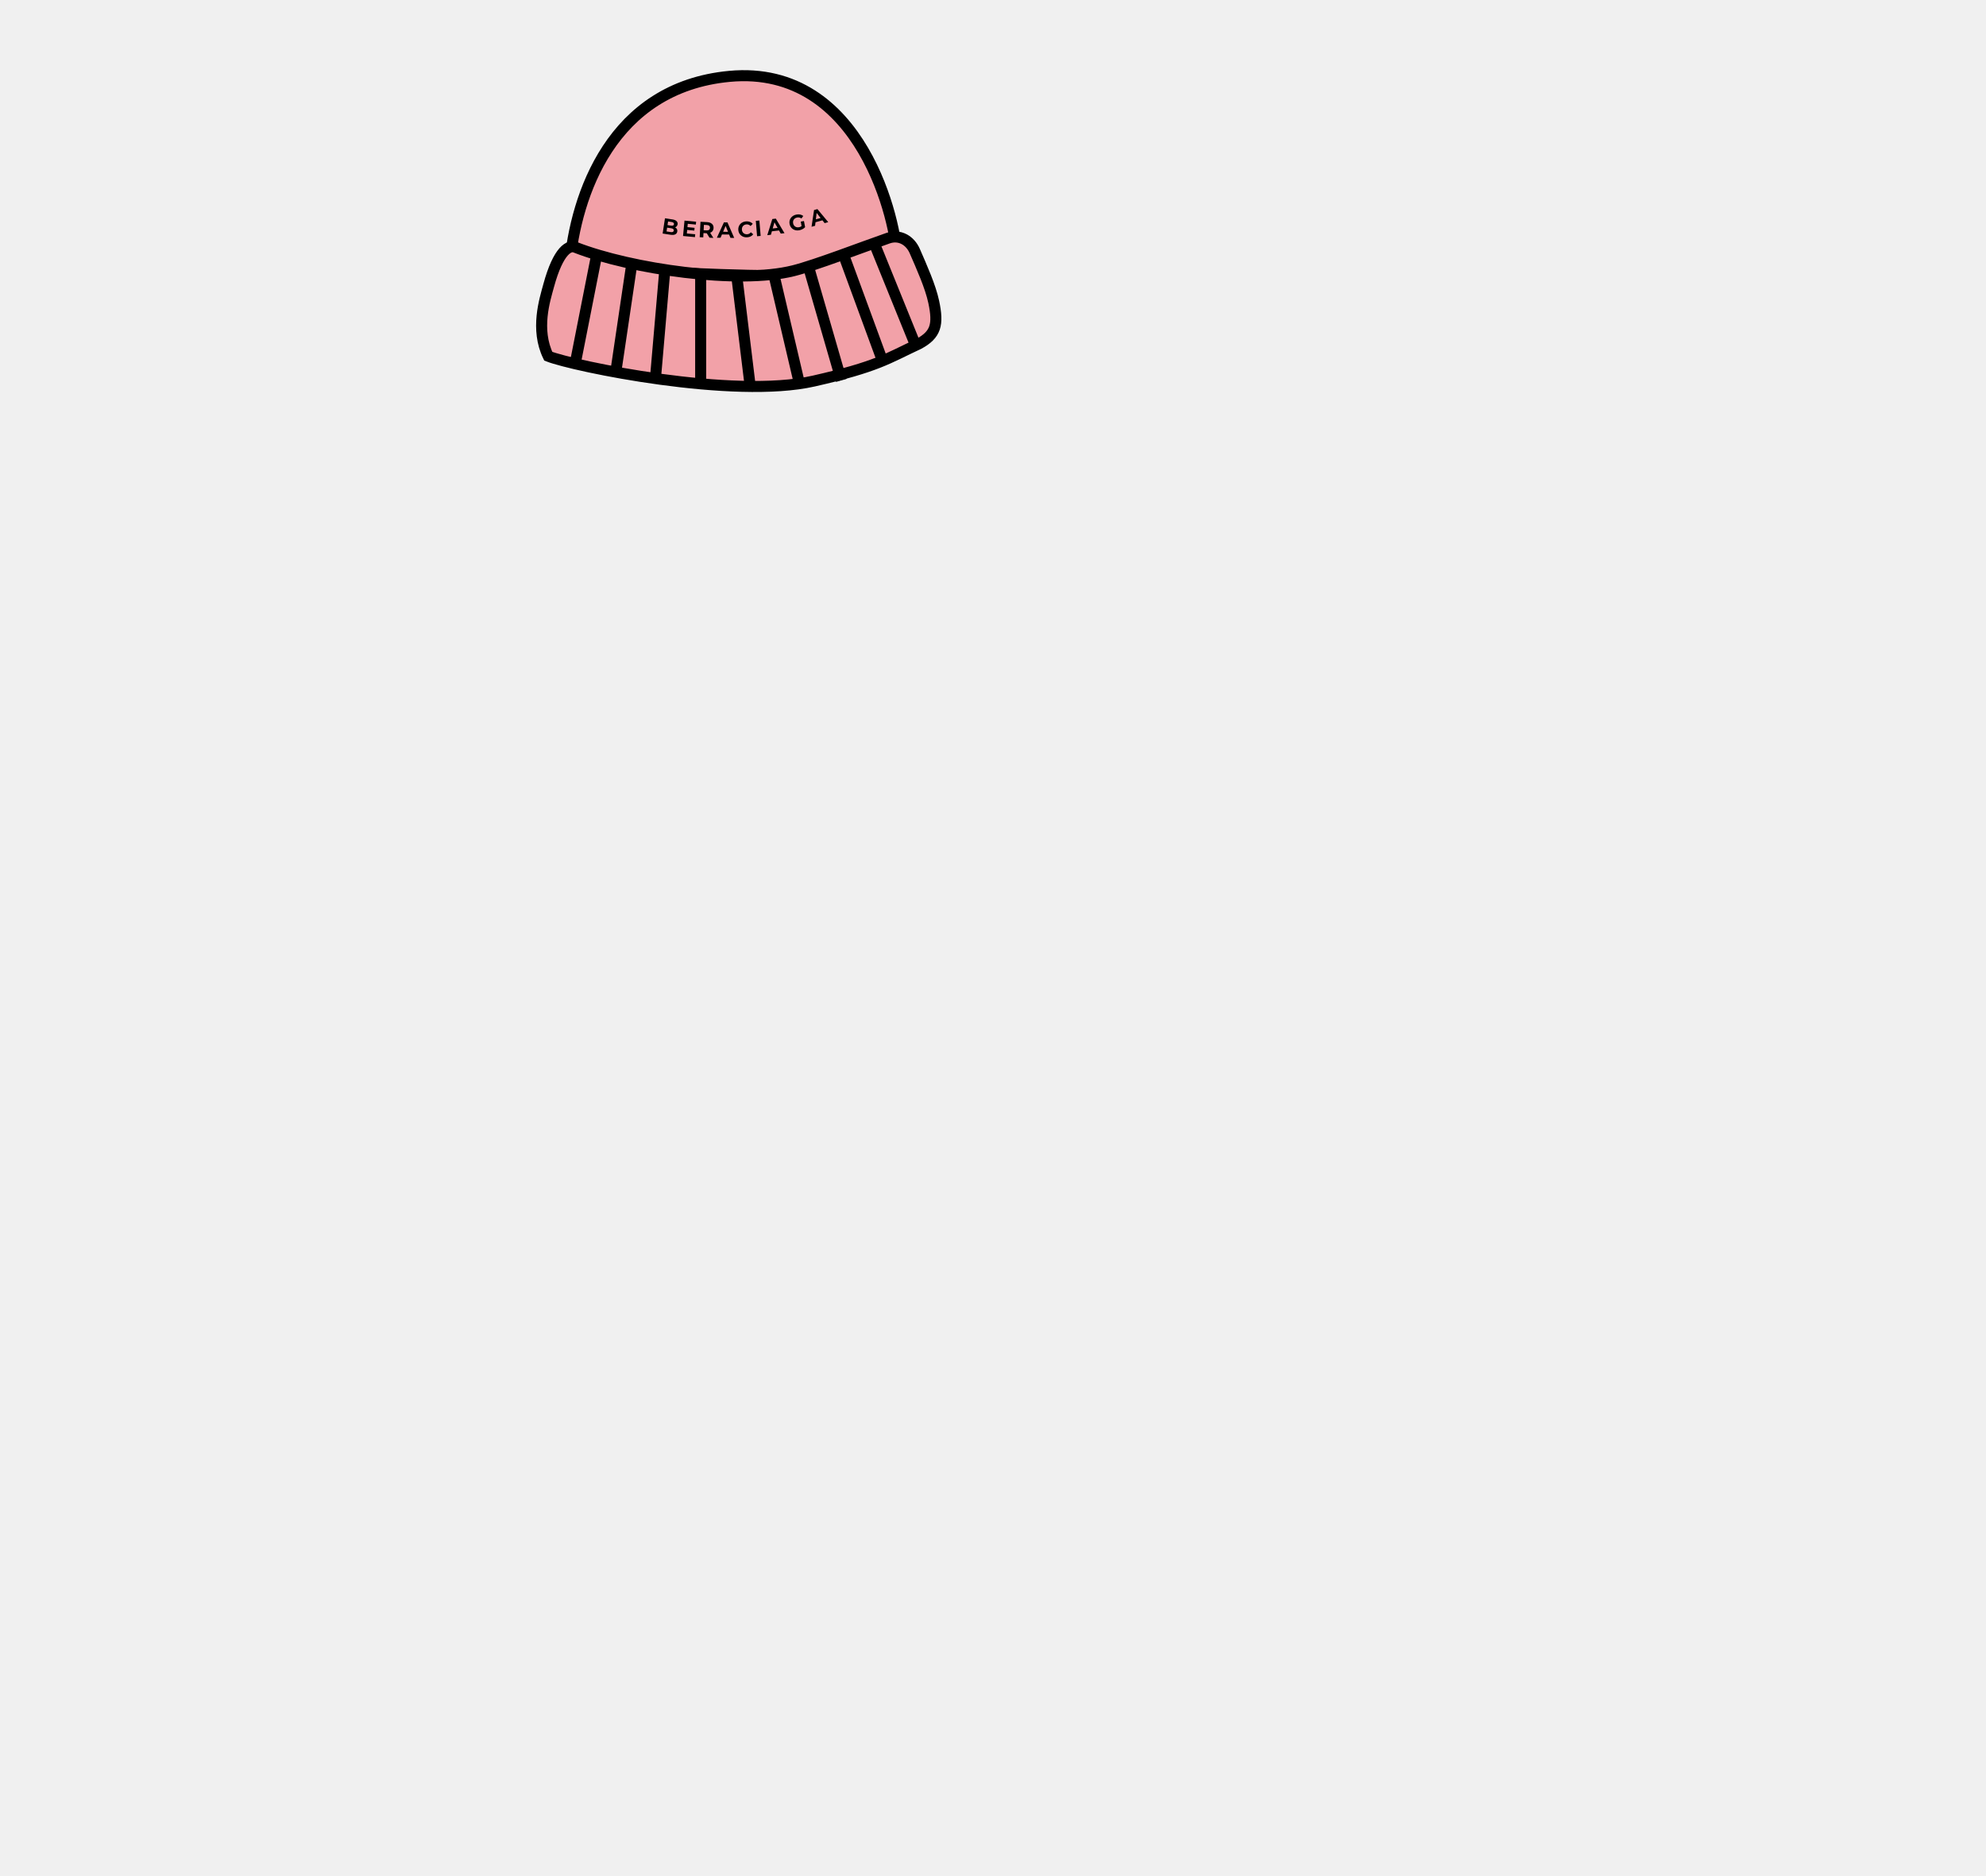
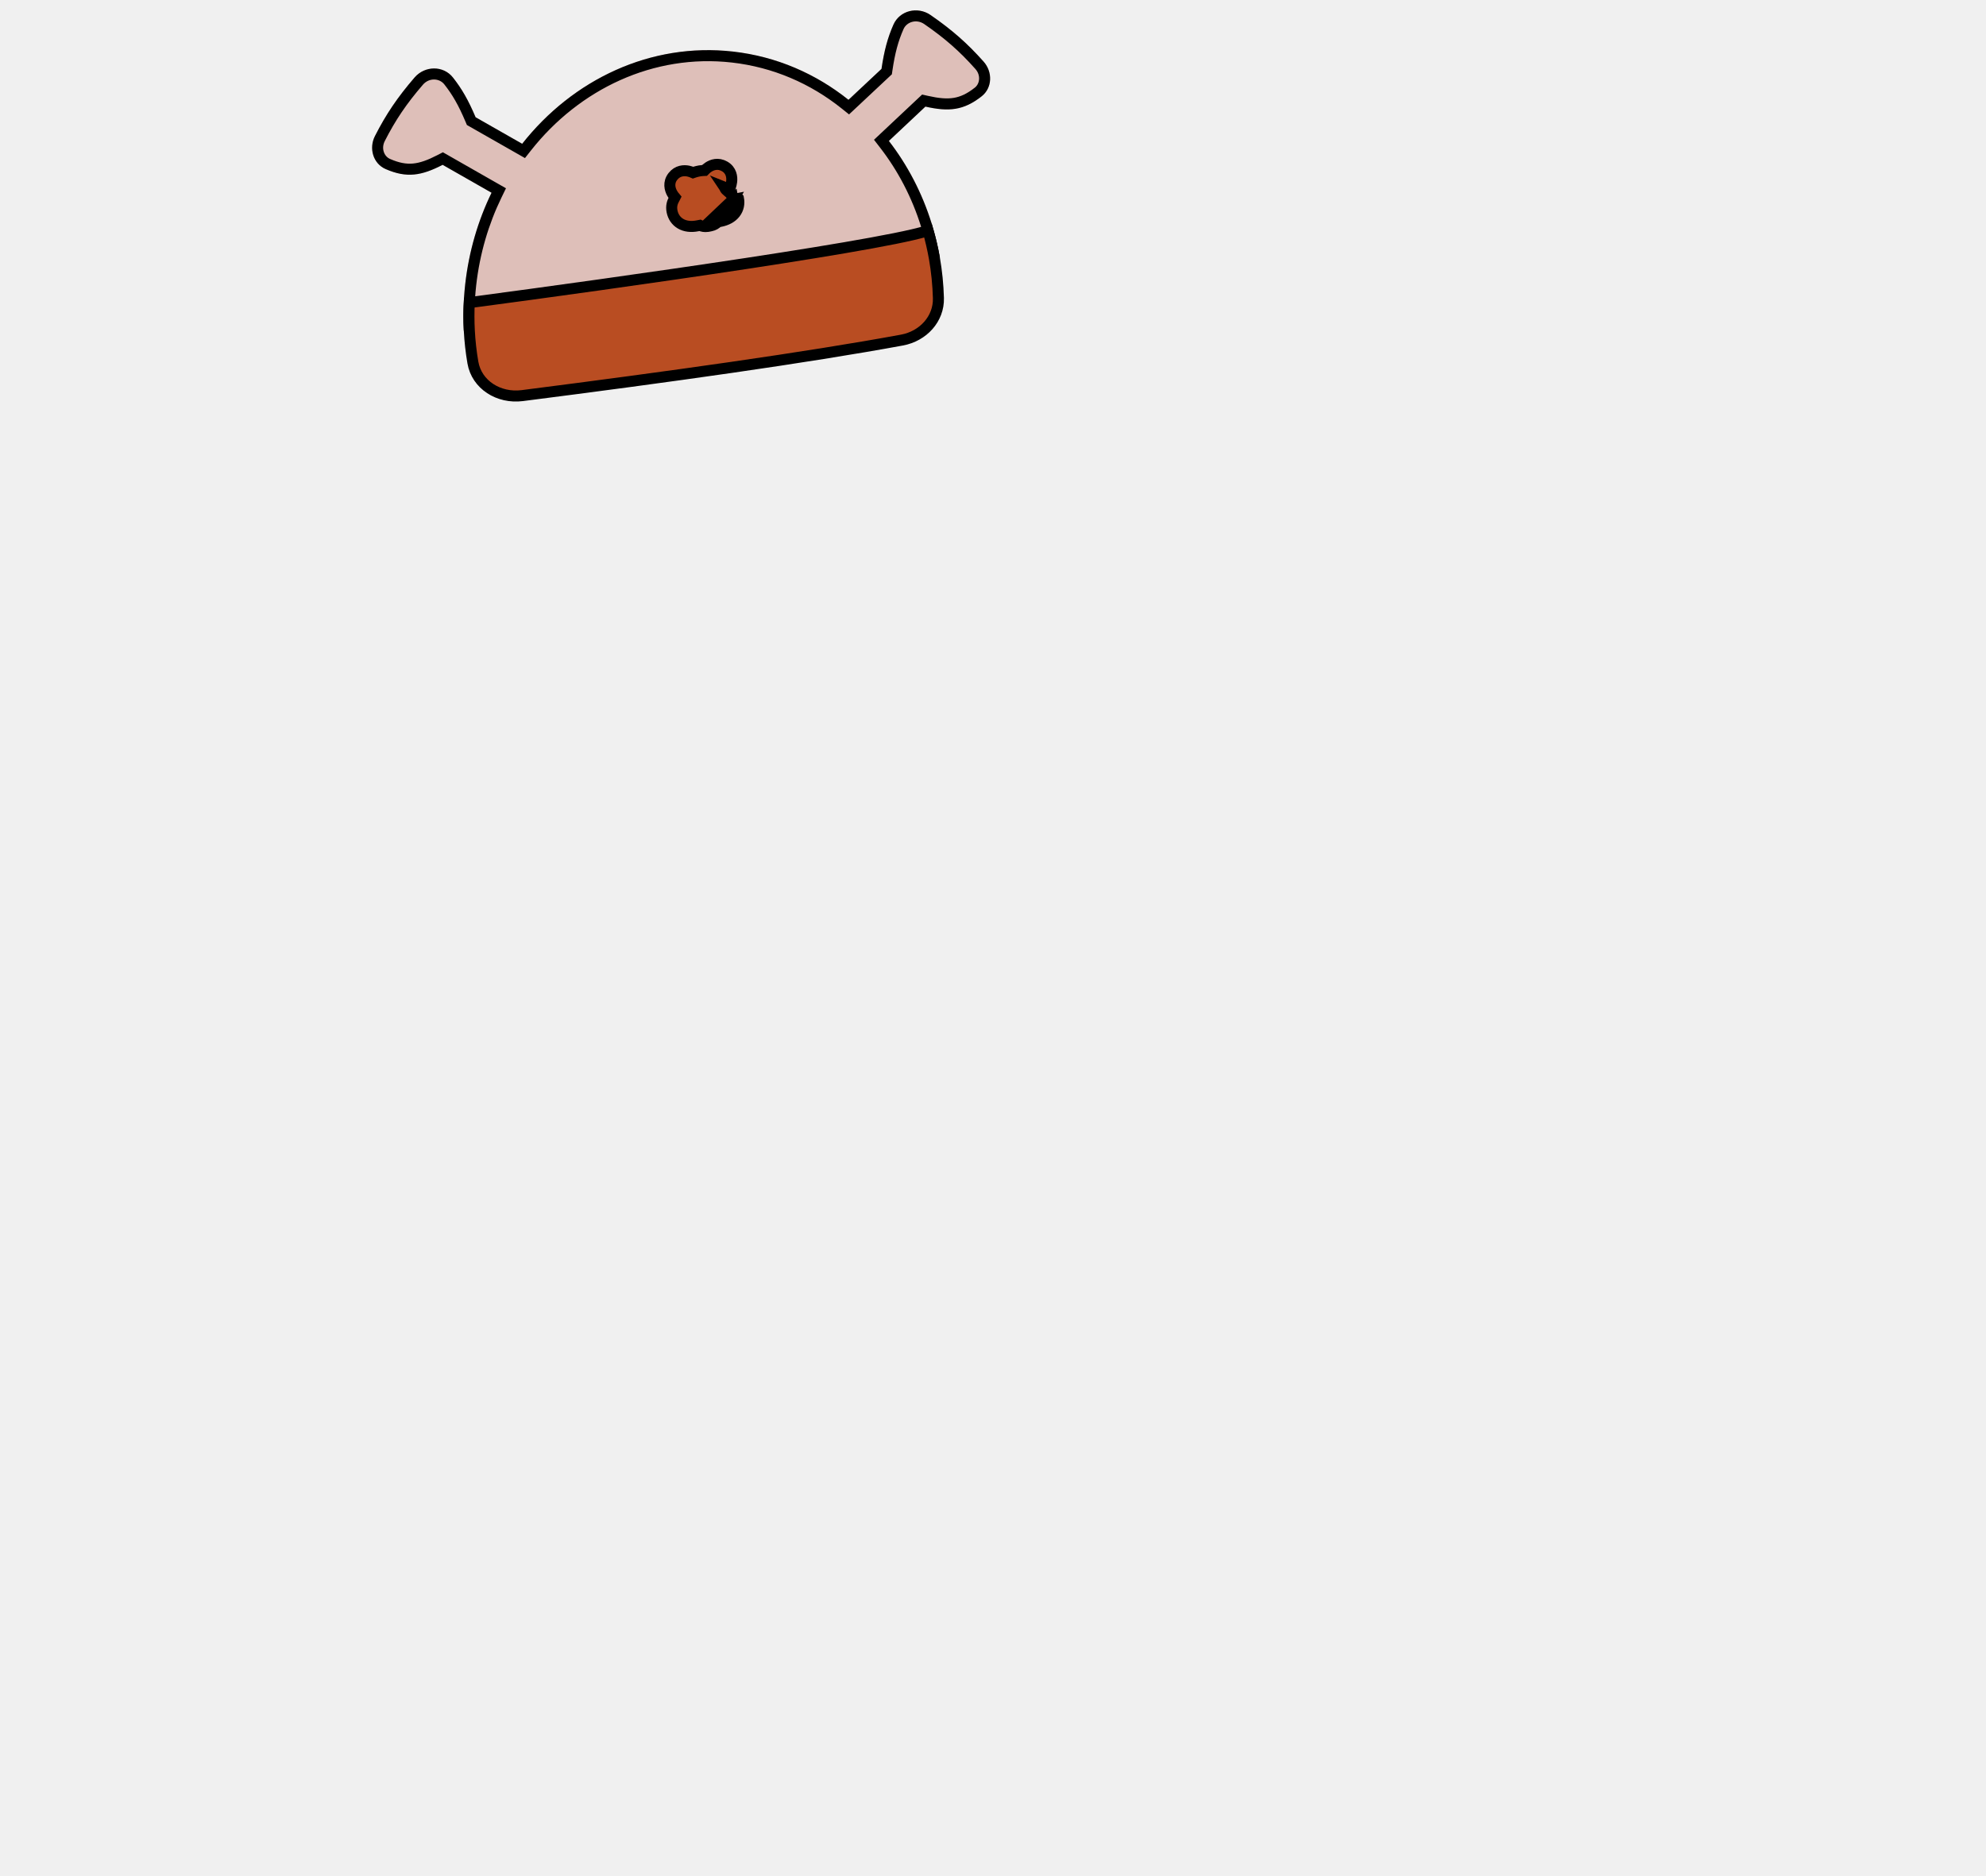
<svg xmlns="http://www.w3.org/2000/svg" width="360" height="340" viewBox="0 0 360 340" fill="none">
-   <path d="M132.237 13.845C110.803 15.85 104.337 35.493 103.232 48.176C123.029 49.787 162.623 51.8 162.623 46.968C162.623 40.929 156.385 11.587 132.237 13.845Z" fill="#F2A1A8" stroke="black" stroke-width="2" />
-   <path d="M99.449 51.801C101.238 45.22 103.252 44.352 104.338 44.855C114.389 48.781 133.866 51.587 143.822 49.087C147.874 48.07 156.188 44.847 160.984 43.18C163.036 42.466 164.961 43.547 165.826 45.54C167.066 48.397 168.663 51.936 169.258 54.746C170.127 58.853 169.655 60.65 166.562 62.337C160.805 65.025 159.064 66.462 147.509 69.087C132.918 72.402 104.003 66.399 99.385 64.587C97.01 59.712 98.759 54.337 99.449 51.801Z" fill="#F2A1A8" stroke="black" stroke-width="2" />
-   <path d="M108.01 46.963L104.26 65.963M114.51 47.963L111.51 68.213M120.51 48.963L118.76 69.213M127.01 49.463V69.713M133.51 49.713L136.01 70.213M140.26 49.713L145.01 69.963M146.51 48.213L152.51 68.963M153.01 46.463L160.26 66.213M158.51 44.213L166.01 62.713" stroke="black" stroke-width="2" />
-   <path d="M120.113 42.342L120.54 39.575L121.892 39.783C122.24 39.837 122.491 39.943 122.644 40.102C122.801 40.261 122.862 40.449 122.829 40.665C122.806 40.81 122.751 40.931 122.663 41.028C122.576 41.122 122.466 41.189 122.333 41.228C122.2 41.267 122.054 41.274 121.893 41.249L121.993 41.098C122.167 41.125 122.317 41.178 122.442 41.257C122.568 41.333 122.659 41.432 122.716 41.554C122.775 41.676 122.792 41.818 122.768 41.979C122.731 42.216 122.609 42.387 122.401 42.493C122.194 42.596 121.908 42.619 121.544 42.563L120.113 42.342ZM120.824 41.958L121.571 42.073C121.737 42.099 121.867 42.092 121.959 42.052C122.055 42.01 122.111 41.93 122.13 41.812C122.148 41.696 122.117 41.603 122.039 41.534C121.964 41.463 121.843 41.415 121.677 41.389L120.882 41.267L120.954 40.8L121.638 40.906C121.794 40.93 121.916 40.922 122.006 40.882C122.099 40.839 122.154 40.763 122.171 40.652C122.188 40.544 122.158 40.457 122.082 40.392C122.009 40.324 121.894 40.278 121.739 40.254L121.102 40.155L120.824 41.958Z" fill="black" />
-   <path d="M124.566 41.178L125.908 41.305L125.86 41.807L124.518 41.68L124.566 41.178ZM124.505 42.33L126.022 42.473L125.973 42.991L123.815 42.787L124.079 39.999L126.185 40.198L126.136 40.716L124.671 40.578L124.505 42.33Z" fill="black" />
-   <path d="M126.833 43.004L126.978 40.208L128.189 40.271C128.439 40.284 128.653 40.336 128.829 40.428C129.006 40.517 129.14 40.641 129.231 40.797C129.321 40.954 129.361 41.138 129.35 41.349C129.34 41.556 129.281 41.733 129.174 41.88C129.068 42.024 128.922 42.131 128.737 42.202C128.552 42.272 128.334 42.301 128.084 42.288L127.233 42.244L127.535 41.975L127.48 43.038L126.833 43.004ZM128.611 43.096L127.964 42.045L128.655 42.081L129.31 43.133L128.611 43.096ZM127.532 42.047L127.26 41.728L128.075 41.771C128.274 41.781 128.426 41.746 128.529 41.666C128.632 41.584 128.687 41.466 128.695 41.314C128.703 41.16 128.66 41.038 128.566 40.947C128.472 40.857 128.325 40.806 128.125 40.796L127.31 40.754L127.614 40.461L127.532 42.047Z" fill="black" />
-   <path d="M129.948 43.101L131.225 40.314L131.864 40.321L133.088 43.133L132.408 43.126L131.409 40.644L131.665 40.647L130.612 43.108L129.948 43.101ZM130.578 42.507L130.755 42.017L132.195 42.032L132.366 42.526L130.578 42.507Z" fill="black" />
-   <path d="M135.404 43.026C135.188 43.035 134.985 43.009 134.796 42.948C134.609 42.884 134.445 42.79 134.303 42.665C134.162 42.54 134.049 42.391 133.964 42.219C133.882 42.046 133.837 41.855 133.828 41.644C133.819 41.434 133.848 41.239 133.915 41.06C133.984 40.881 134.085 40.723 134.215 40.587C134.348 40.45 134.505 40.343 134.686 40.266C134.866 40.187 135.066 40.142 135.284 40.133C135.527 40.122 135.747 40.156 135.945 40.233C136.146 40.307 136.316 40.422 136.457 40.579L136.057 40.98C135.957 40.875 135.847 40.799 135.727 40.75C135.608 40.699 135.478 40.677 135.34 40.683C135.209 40.688 135.09 40.715 134.983 40.762C134.876 40.809 134.784 40.875 134.707 40.958C134.631 41.041 134.572 41.139 134.531 41.25C134.493 41.361 134.477 41.483 134.483 41.616C134.489 41.749 134.515 41.87 134.562 41.977C134.612 42.084 134.679 42.176 134.762 42.253C134.846 42.329 134.943 42.387 135.054 42.425C135.165 42.463 135.286 42.479 135.416 42.473C135.555 42.467 135.682 42.435 135.797 42.377C135.911 42.316 136.014 42.227 136.106 42.111L136.538 42.477C136.411 42.646 136.251 42.777 136.058 42.87C135.867 42.964 135.649 43.016 135.404 43.026Z" fill="black" />
-   <path d="M137.236 42.829L137.005 40.038L137.651 39.985L137.882 42.775L137.236 42.829Z" fill="black" />
-   <path d="M139.084 42.638L139.998 39.712L140.634 39.638L142.203 42.274L141.527 42.353L140.223 40.016L140.477 39.987L139.743 42.561L139.084 42.638ZM139.634 41.97L139.748 41.461L141.178 41.294L141.41 41.762L139.634 41.97Z" fill="black" />
-   <path d="M144.894 41.747C144.676 41.788 144.47 41.792 144.273 41.758C144.079 41.721 143.902 41.652 143.741 41.549C143.584 41.446 143.45 41.315 143.342 41.156C143.236 40.997 143.164 40.814 143.125 40.607C143.086 40.4 143.087 40.203 143.128 40.016C143.171 39.829 143.249 39.658 143.361 39.504C143.473 39.35 143.615 39.222 143.785 39.119C143.955 39.014 144.15 38.94 144.371 38.899C144.614 38.853 144.841 38.853 145.05 38.897C145.262 38.942 145.449 39.029 145.612 39.158L145.274 39.612C145.155 39.526 145.031 39.469 144.904 39.442C144.776 39.411 144.643 39.409 144.504 39.435C144.37 39.461 144.252 39.505 144.15 39.567C144.048 39.63 143.964 39.708 143.897 39.802C143.833 39.895 143.789 40 143.765 40.116C143.743 40.231 143.745 40.354 143.769 40.485C143.794 40.614 143.837 40.728 143.899 40.827C143.964 40.926 144.043 41.009 144.137 41.076C144.233 41.139 144.339 41.181 144.454 41.203C144.572 41.224 144.696 41.223 144.827 41.198C144.953 41.175 145.071 41.132 145.182 41.071C145.295 41.006 145.398 40.914 145.493 40.796L145.941 41.188C145.813 41.329 145.654 41.448 145.467 41.546C145.281 41.643 145.091 41.71 144.894 41.747ZM145.343 41.215L145.149 40.181L145.731 40.072L145.941 41.188L145.343 41.215Z" fill="black" />
-   <path d="M147.108 41.115L147.56 38.083L148.176 37.911L150.133 40.273L149.478 40.455L147.829 38.348L148.075 38.279L147.748 40.937L147.108 41.115ZM147.549 40.369L147.582 39.849L148.969 39.463L149.271 39.89L147.549 40.369Z" fill="black" />
+   <g clip-path="url(#clip0_2069_44130)">
+     <mask id="path-1-inside-1_2069_44130" fill="white">
+       <path fill-rule="evenodd" clip-rule="evenodd" d="M168.671 2.718C166.342 1.111 163.082 1.89 161.945 4.48C160.908 6.843 160.279 9.149 159.789 12.49L153.804 18.098C147.895 13.371 140.766 10.241 132.884 9.349C117.942 7.658 103.837 14.413 94.654 26.07L86.212 21.259C84.894 18.15 83.704 16.077 82.105 14.053C80.351 11.833 77 11.903 75.152 14.046C72.063 17.628 69.991 20.69 67.965 24.668C66.839 26.876 67.62 29.65 69.89 30.646C73.719 32.326 76.402 31.867 80.236 29.884L89.102 34.944C86.662 39.967 85.007 45.534 84.335 51.473C84.24 52.314 84.166 53.152 84.112 53.986C83.982 55.999 83.971 57.992 84.073 59.956C99.408 58.325 138.136 53.387 170.368 46.681C169.996 44.556 169.49 42.478 168.859 40.459C167.144 34.973 164.507 29.925 161.124 25.554L167.748 19.327C171.958 20.279 174.671 20.046 177.951 17.454C179.896 15.917 179.952 13.036 178.306 11.183C175.342 7.845 172.564 5.406 168.671 2.718Z" />
+     </mask>
+     <path fill-rule="evenodd" clip-rule="evenodd" d="M168.671 2.718C166.342 1.111 163.082 1.89 161.945 4.48C160.908 6.843 160.279 9.149 159.789 12.49L153.804 18.098C147.895 13.371 140.766 10.241 132.884 9.349C117.942 7.658 103.837 14.413 94.654 26.07L86.212 21.259C84.894 18.15 83.704 16.077 82.105 14.053C80.351 11.833 77 11.903 75.152 14.046C72.063 17.628 69.991 20.69 67.965 24.668C66.839 26.876 67.62 29.65 69.89 30.646C73.719 32.326 76.402 31.867 80.236 29.884L89.102 34.944C86.662 39.967 85.007 45.534 84.335 51.473C84.24 52.314 84.166 53.152 84.112 53.986C83.982 55.999 83.971 57.992 84.073 59.956C99.408 58.325 138.136 53.387 170.368 46.681C169.996 44.556 169.49 42.478 168.859 40.459C167.144 34.973 164.507 29.925 161.124 25.554L167.748 19.327C171.958 20.279 174.671 20.046 177.951 17.454C179.896 15.917 179.952 13.036 178.306 11.183C175.342 7.845 172.564 5.406 168.671 2.718Z" fill="#DEBFB9" />
+     <path d="M161.945 4.48L160.113 3.677L160.113 3.677L161.945 4.48ZM168.671 2.718L167.535 4.364L167.535 4.364L168.671 2.718ZM159.789 12.49L161.157 13.949L161.667 13.471L161.768 12.78L159.789 12.49ZM153.804 18.098L152.555 19.66L153.907 20.742L155.172 19.557L153.804 18.098ZM94.654 26.07L93.664 27.807L95.16 28.66L96.225 27.307L94.654 26.07ZM86.212 21.259L84.371 22.04L84.634 22.662L85.222 22.997L86.212 21.259ZM82.105 14.053L83.674 12.813L82.105 14.053ZM75.152 14.046L76.667 15.351L75.152 14.046ZM67.965 24.668L69.747 25.575L67.965 24.668ZM69.89 30.646L69.087 32.477L69.087 32.477L69.89 30.646ZM80.236 29.884L81.228 28.147L80.283 27.608L79.317 28.107L80.236 29.884ZM89.102 34.944L90.901 35.818L91.719 34.135L90.093 33.207L89.102 34.944ZM84.112 53.986L86.108 54.115L84.112 53.986ZM84.073 59.956L82.076 60.06L82.185 62.168L84.284 61.945L84.073 59.956ZM170.368 46.681L170.775 48.639L172.672 48.244L172.338 46.336L170.368 46.681ZM168.859 40.459L166.95 41.056L168.859 40.459ZM161.124 25.554L159.754 24.097L158.43 25.342L159.542 26.779L161.124 25.554ZM167.748 19.327L168.189 17.376L167.153 17.142L166.378 17.87L167.748 19.327ZM177.951 17.454L179.191 19.023L179.191 19.023L177.951 17.454ZM178.306 11.183L179.802 9.855L179.802 9.855L178.306 11.183ZM163.776 5.284C164.362 3.948 166.145 3.405 167.535 4.364L169.807 1.072C166.54 -1.182 161.801 -0.169 160.113 3.677L163.776 5.284ZM161.768 12.78C162.239 9.571 162.827 7.446 163.776 5.284L160.113 3.677C158.988 6.24 158.32 8.726 157.81 12.199L161.768 12.78ZM155.172 19.557L161.157 13.949L158.422 11.03L152.437 16.639L155.172 19.557ZM132.659 11.336C140.147 12.183 146.925 15.156 152.555 19.66L155.054 16.536C148.865 11.585 141.384 8.298 133.109 7.361L132.659 11.336ZM96.225 27.307C105.03 16.13 118.482 9.732 132.659 11.336L133.109 7.361C117.401 5.584 102.644 12.696 93.083 24.832L96.225 27.307ZM95.644 24.332L87.202 19.521L85.222 22.997L93.664 27.807L95.644 24.332ZM88.053 20.479C86.684 17.247 85.41 15.009 83.674 12.813L80.536 15.293C81.999 17.145 83.105 19.053 84.371 22.04L88.053 20.479ZM83.674 12.813C81.071 9.518 76.23 9.733 73.637 12.739L76.667 15.351C77.77 14.072 79.632 14.148 80.536 15.293L83.674 12.813ZM73.637 12.739C70.45 16.436 68.286 19.631 66.182 23.76L69.747 25.575C71.696 21.749 73.676 18.82 76.667 15.351L73.637 12.739ZM66.182 23.76C64.613 26.841 65.614 30.953 69.087 32.477L70.694 28.814C69.627 28.346 69.066 26.912 69.747 25.575L66.182 23.76ZM69.087 32.477C71.236 33.42 73.207 33.821 75.248 33.63C77.248 33.443 79.144 32.701 81.155 31.66L79.317 28.107C77.495 29.05 76.132 29.53 74.875 29.647C73.659 29.761 72.373 29.551 70.694 28.814L69.087 32.477ZM79.245 31.621L88.111 36.681L90.093 33.207L81.228 28.147L79.245 31.621ZM86.322 51.698C86.969 45.986 88.56 40.638 90.901 35.818L87.303 34.07C84.765 39.296 83.045 45.083 82.348 51.248L86.322 51.698ZM86.108 54.115C86.159 53.312 86.231 52.507 86.322 51.698L82.348 51.248C82.249 52.121 82.172 52.991 82.116 53.857L86.108 54.115ZM86.07 59.853C85.972 57.966 85.983 56.05 86.108 54.115L82.116 53.857C81.981 55.948 81.97 58.018 82.076 60.06L86.07 59.853ZM169.961 44.723C137.819 51.41 99.163 56.34 83.861 57.967L84.284 61.945C99.653 60.311 138.454 55.364 170.775 48.639L169.961 44.723ZM166.95 41.056C167.555 42.992 168.041 44.986 168.398 47.026L172.338 46.336C171.951 44.126 171.424 41.964 170.768 39.863L166.95 41.056ZM159.542 26.779C162.778 30.958 165.305 35.793 166.95 41.056L170.768 39.863C168.983 34.153 166.237 28.892 162.705 24.33L159.542 26.779ZM166.378 17.87L159.754 24.097L162.494 27.011L169.118 20.784L166.378 17.87ZM176.712 15.884C175.273 17.021 174.082 17.549 172.876 17.745C171.63 17.949 170.19 17.829 168.189 17.376L167.307 21.278C169.516 21.777 171.537 22.017 173.52 21.693C175.544 21.363 177.35 20.478 179.191 19.023L176.712 15.884ZM176.811 12.511C177.807 13.632 177.626 15.162 176.712 15.884L179.191 19.023C182.167 16.672 182.098 12.44 179.802 9.855L176.811 12.511ZM167.535 4.364C171.304 6.966 173.959 9.3 176.811 12.511L179.802 9.855C176.724 6.39 173.824 3.845 169.807 1.072L167.535 4.364Z" fill="black" mask="url(#path-1-inside-1_2069_44130)" />
+     <path d="M163.502 61.655C146.124 64.857 121.41 68.309 94.663 71.727C90.403 72.271 86.414 69.76 85.721 65.735C85.392 63.827 85.174 61.881 85.071 59.905C84.985 58.246 84.981 56.565 85.063 54.869C98.421 53.099 118.223 50.363 135.265 47.769C143.962 46.445 151.947 45.157 157.993 44.051C161.015 43.499 163.563 42.991 165.478 42.544C166.435 42.322 167.245 42.111 167.884 41.916C167.998 41.881 168.11 41.846 168.219 41.81C168.693 43.455 169.082 45.139 169.383 46.854C169.793 49.198 170.038 51.6 170.105 54.046C170.208 57.804 167.346 60.946 163.502 61.655Z" fill="#B94D22" stroke="black" stroke-width="2" />
+     <path d="M121.977 31.988C122.824 30.908 123.983 30.859 124.77 31.022C125.108 31.092 125.403 31.203 125.625 31.302C125.743 31.259 125.862 31.22 125.981 31.186L126.008 31.178C126.031 31.171 126.064 31.161 126.104 31.15C126.184 31.127 126.296 31.097 126.426 31.066C126.663 31.01 127.01 30.939 127.344 30.922C127.465 30.909 127.586 30.901 127.71 30.898C127.878 30.722 128.11 30.509 128.396 30.318C129.064 29.872 130.157 29.483 131.347 30.166C132.587 30.877 132.721 32.108 132.628 32.914C132.588 33.258 132.502 33.58 132.421 33.828C132.315 34.151 132.215 34.349 132.231 34.309L131.485 34.009L131.483 34.009L131.303 33.937C131.328 33.974 131.346 34.014 131.363 34.056C131.477 34.351 131.703 34.535 131.949 34.737C132.317 35.038 132.729 35.375 132.88 36.168M121.977 31.988C121.096 33.113 121.434 34.304 121.823 35.017C121.989 35.322 122.184 35.584 122.356 35.786C122.331 35.837 122.309 35.876 122.281 35.926C122.246 35.988 122.202 36.067 122.131 36.206C121.877 36.7 121.636 37.367 121.821 38.319C122.001 39.241 122.514 40.059 123.368 40.559C124.21 41.052 125.268 41.17 126.434 40.943L126.878 40.857C126.903 40.869 126.929 40.881 126.957 40.892C127.273 41.026 127.716 41.13 128.249 41.052C128.257 41.051 128.267 41.05 128.277 41.049C128.309 41.045 128.35 41.039 128.402 41.03C128.503 41.014 128.643 40.987 128.827 40.945C129.385 40.833 129.784 40.566 130.045 40.312C130.075 40.283 130.103 40.254 130.129 40.226L130.57 40.14C131.736 39.913 132.672 39.407 133.268 38.634C133.872 37.85 134.04 36.9 133.862 35.979C133.861 35.978 133.861 35.977 133.861 35.977L132.88 36.168M121.977 31.988L122.762 32.603L121.977 31.988ZM132.88 36.168C133.142 37.517 132.373 38.77 130.379 39.158L129.561 39.318L132.88 36.168Z" fill="#B94D22" stroke="black" stroke-width="2" />
+   </g>
+   <defs>
+     <clipPath id="clip0_2069_44130">
+       <rect width="360" height="340" fill="white" />
+     </clipPath>
+   </defs>
</svg>
